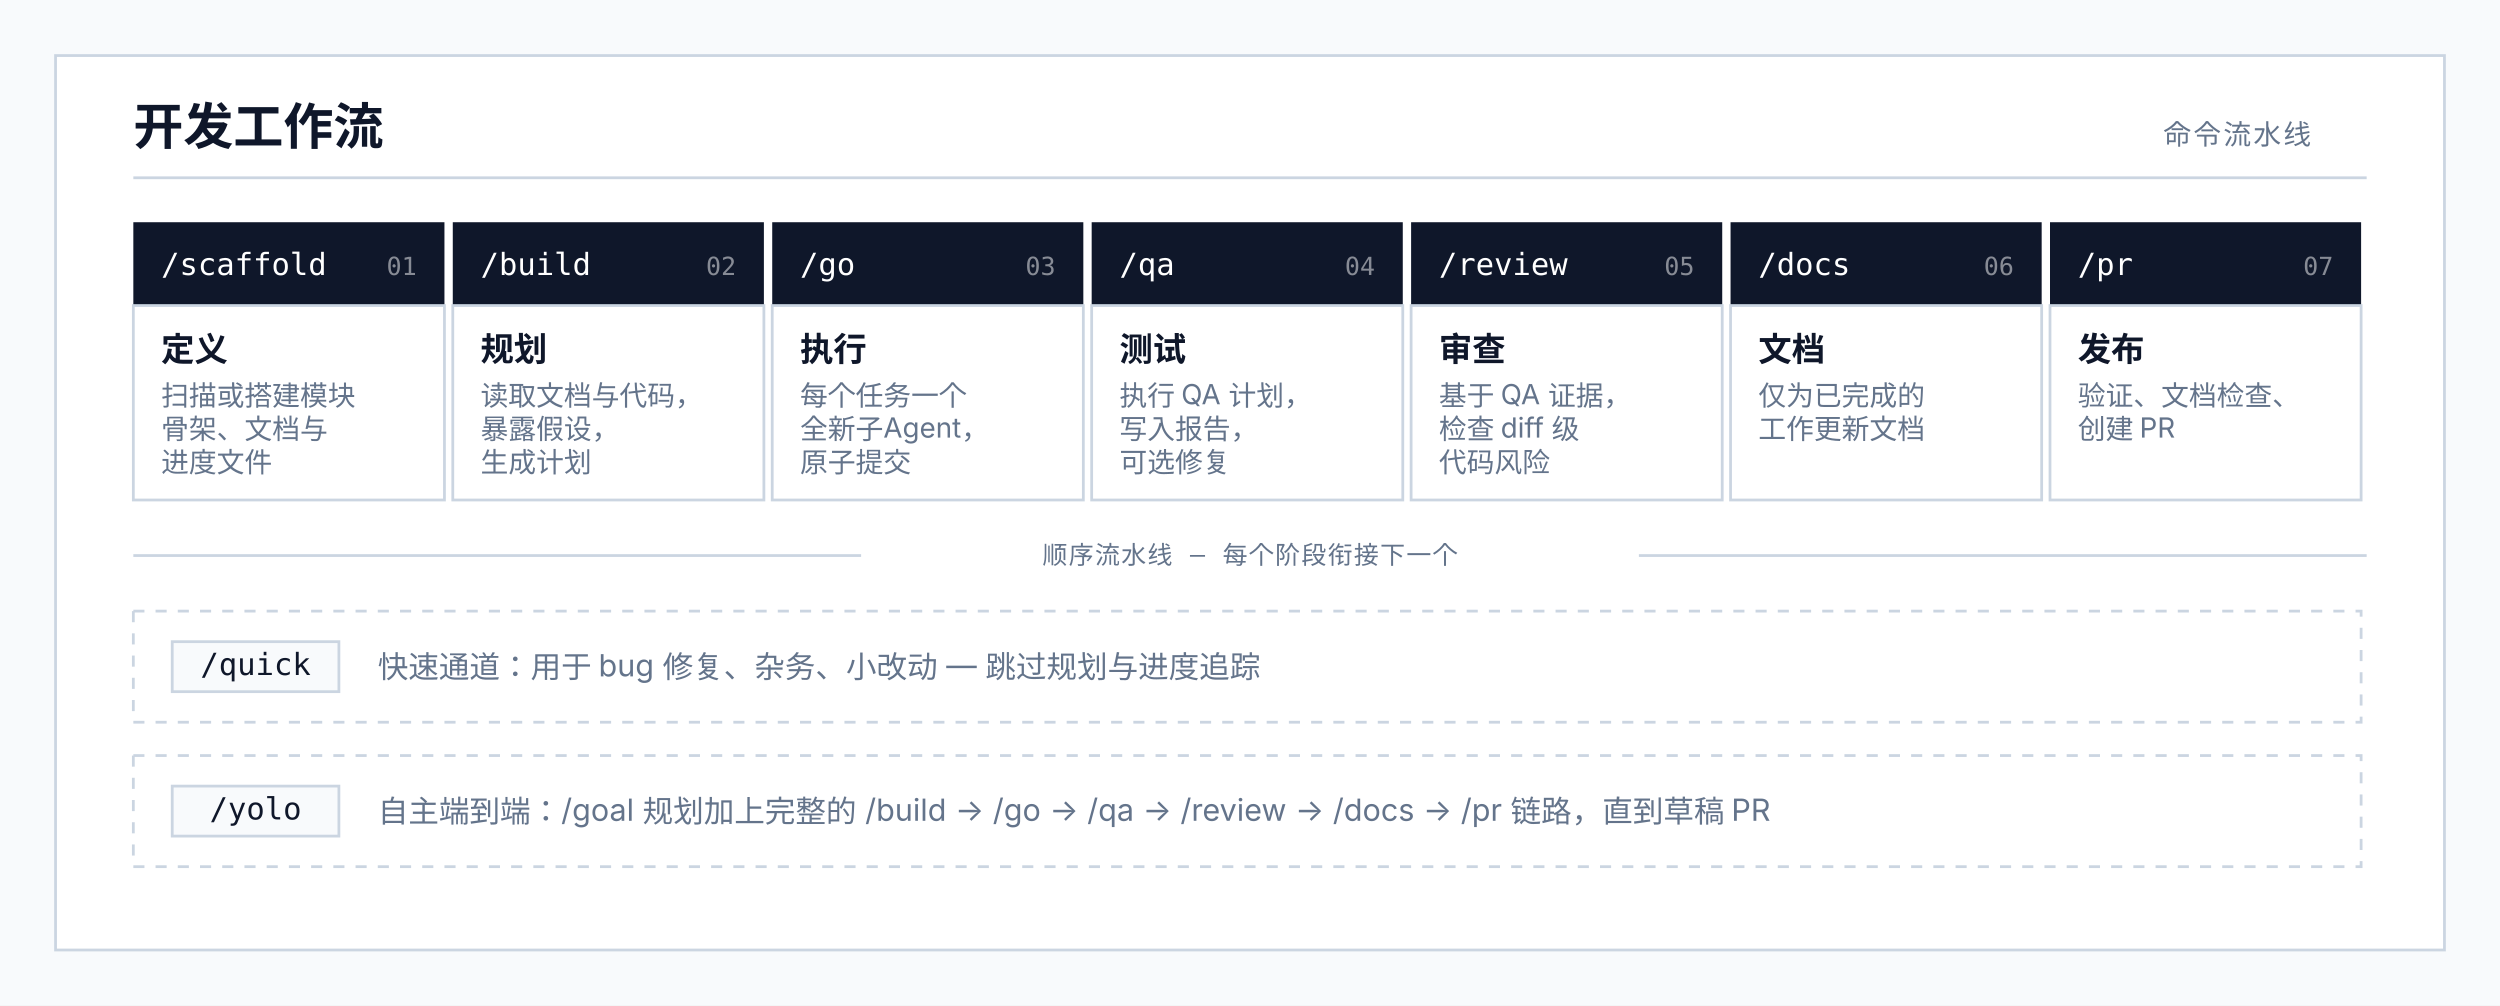
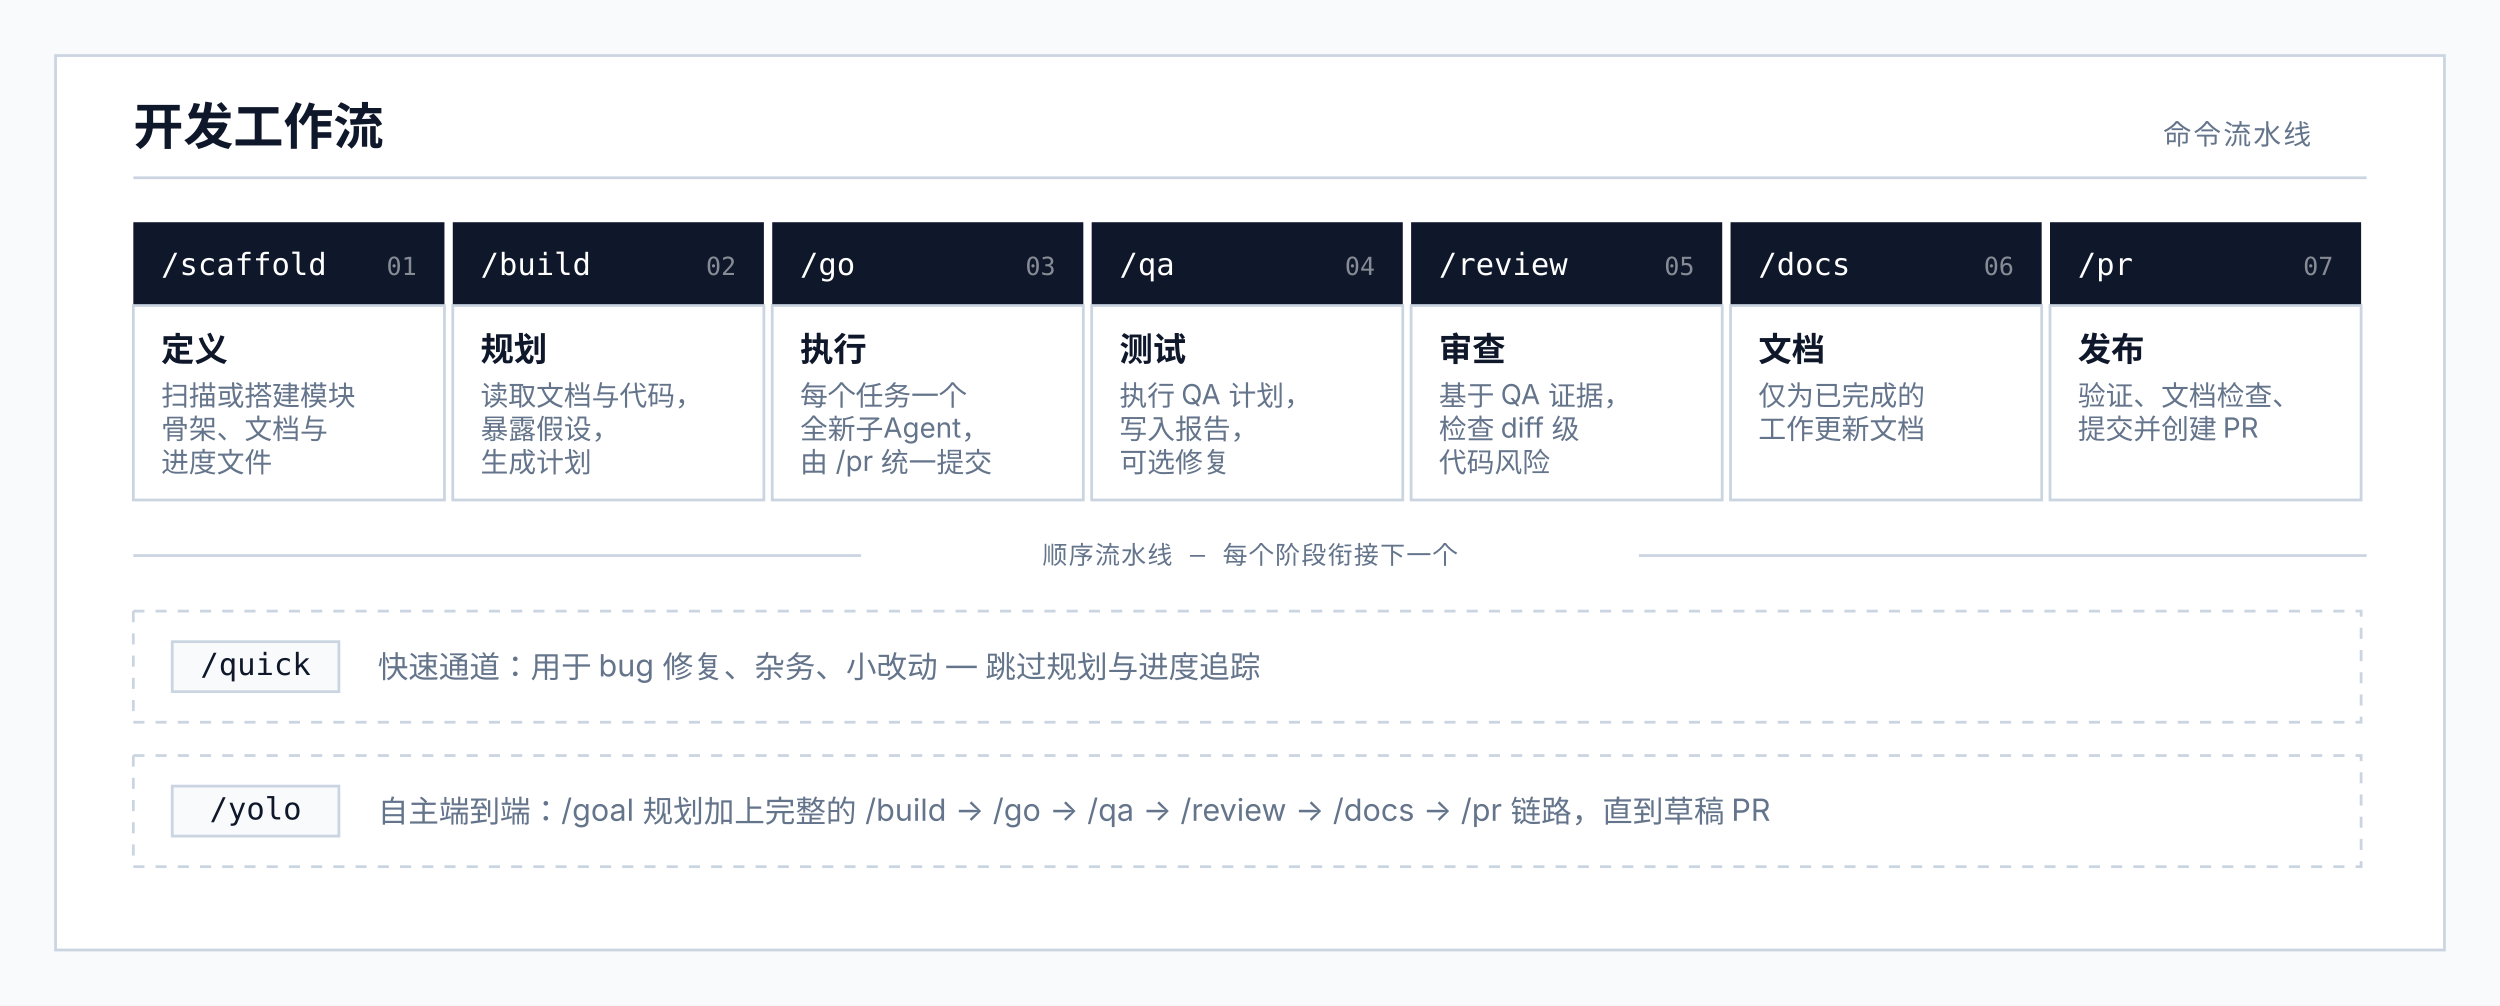
<svg xmlns="http://www.w3.org/2000/svg" viewBox="0 0 900 362" width="900" height="362">
  <defs>
    <style>
      .title { font-family: 'PingFang SC', 'Hiragino Sans GB', 'Microsoft YaHei', 'Inter', system-ui, sans-serif; font-size: 18px; font-weight: 600; fill: #0f172a; }
      .subtitle { font-family: 'PingFang SC', 'Hiragino Sans GB', 'Microsoft YaHei', 'Inter', system-ui, sans-serif; font-size: 10px; font-weight: 500; fill: #64748b; letter-spacing: 0.08em; }
      .cmd { font-family: 'Consolas', 'Monaco', monospace; font-size: 11px; font-weight: 500; fill: #ffffff; }
      .num { font-family: 'Consolas', 'Monaco', monospace; font-size: 9px; fill: rgba(255,255,255,0.5); }
      .action { font-family: 'PingFang SC', 'Hiragino Sans GB', 'Microsoft YaHei', 'Inter', system-ui, sans-serif; font-size: 12px; font-weight: 600; fill: #0f172a; }
      .desc { font-family: 'PingFang SC', 'Hiragino Sans GB', 'Microsoft YaHei', 'Inter', system-ui, sans-serif; font-size: 10px; fill: #64748b; }
      .pipe-label { font-family: 'PingFang SC', 'Consolas', 'Monaco', monospace; font-size: 9px; fill: #64748b; letter-spacing: 0.05em; }
      .quick-badge { font-family: 'Consolas', 'Monaco', monospace; font-size: 11px; font-weight: 500; fill: #0f172a; }
      .quick-desc { font-family: 'PingFang SC', 'Hiragino Sans GB', 'Microsoft YaHei', 'Inter', system-ui, sans-serif; font-size: 11px; fill: #64748b; }
    </style>
  </defs>
  <rect width="900" height="362" fill="#f8fafc" />
  <rect x="20" y="20" width="860" height="322" fill="#ffffff" stroke="#cbd5e1" stroke-width="1" />
  <text x="48" y="52" class="title">开发工作流</text>
  <text x="832" y="52" class="subtitle" text-anchor="end">命令流水线</text>
  <line x1="48" y1="64" x2="852" y2="64" stroke="#cbd5e1" stroke-width="1" />
  <rect x="48" y="80" width="112" height="30" fill="#0f172a" />
  <text x="58" y="99" class="cmd">/scaffold</text>
  <text x="150" y="99" class="num" text-anchor="end">01</text>
  <rect x="48" y="110" width="112" height="70" fill="#ffffff" stroke="#cbd5e1" stroke-width="1" />
  <text x="58" y="130" class="action">定义</text>
  <text x="58" y="146" class="desc">扫描或搭建模块</text>
  <text x="58" y="158" class="desc">骨架、文档与</text>
  <text x="58" y="170" class="desc">进度文件</text>
  <rect x="163" y="80" width="112" height="30" fill="#0f172a" />
  <text x="173" y="99" class="cmd">/build</text>
  <text x="265" y="99" class="num" text-anchor="end">02</text>
  <rect x="163" y="110" width="112" height="70" fill="#ffffff" stroke="#cbd5e1" stroke-width="1" />
  <text x="173" y="130" class="action">规划</text>
  <text x="173" y="146" class="desc">读取文档与代码，</text>
  <text x="173" y="158" class="desc">暴露假设，</text>
  <text x="173" y="170" class="desc">生成计划</text>
  <rect x="278" y="80" width="112" height="30" fill="#0f172a" />
  <text x="288" y="99" class="cmd">/go</text>
  <text x="380" y="99" class="num" text-anchor="end">03</text>
  <rect x="278" y="110" width="112" height="70" fill="#ffffff" stroke="#cbd5e1" stroke-width="1" />
  <text x="288" y="130" class="action">执行</text>
  <text x="288" y="146" class="desc">每个任务一个</text>
  <text x="288" y="158" class="desc">全新子Agent，</text>
-   <text x="288" y="170" class="desc">原子提交</text>
+   <text x="288" y="170" class="desc">由 /pr 统一提交</text>
  <rect x="393" y="80" width="112" height="30" fill="#0f172a" />
  <text x="403" y="99" class="cmd">/qa</text>
  <text x="495" y="99" class="num" text-anchor="end">04</text>
  <rect x="393" y="110" width="112" height="70" fill="#ffffff" stroke="#cbd5e1" stroke-width="1" />
  <text x="403" y="130" class="action">测试</text>
  <text x="403" y="146" class="desc">执行 QA 计划，</text>
  <text x="403" y="158" class="desc">写入报告，</text>
  <text x="403" y="170" class="desc">可选修复</text>
  <rect x="508" y="80" width="112" height="30" fill="#0f172a" />
  <text x="518" y="99" class="cmd">/review</text>
  <text x="610" y="99" class="num" text-anchor="end">05</text>
  <rect x="508" y="110" width="112" height="70" fill="#ffffff" stroke="#cbd5e1" stroke-width="1" />
  <text x="518" y="130" class="action">审查</text>
  <text x="518" y="146" class="desc">基于 QA 证据，</text>
  <text x="518" y="158" class="desc">检查 diff 级</text>
  <text x="518" y="170" class="desc">代码风险</text>
  <rect x="623" y="80" width="112" height="30" fill="#0f172a" />
  <text x="633" y="99" class="cmd">/docs</text>
  <text x="725" y="99" class="num" text-anchor="end">06</text>
  <rect x="623" y="110" width="112" height="70" fill="#ffffff" stroke="#cbd5e1" stroke-width="1" />
  <text x="633" y="130" class="action">文档</text>
  <text x="633" y="146" class="desc">仅为已完成的</text>
  <text x="633" y="158" class="desc">工作更新文档</text>
  <rect x="738" y="80" width="112" height="30" fill="#0f172a" />
  <text x="748" y="99" class="cmd">/pr</text>
  <text x="840" y="99" class="num" text-anchor="end">07</text>
  <rect x="738" y="110" width="112" height="70" fill="#ffffff" stroke="#cbd5e1" stroke-width="1" />
  <text x="748" y="130" class="action">发布</text>
  <text x="748" y="146" class="desc">验证、文档检查、</text>
-   <text x="748" y="158" class="desc">创建 PR</text>
+   <text x="748" y="158" class="desc">提交并创建 PR</text>
  <line x1="48" y1="200" x2="310" y2="200" stroke="#cbd5e1" stroke-width="1" />
  <text x="450" y="203" class="pipe-label" text-anchor="middle">顺序流水线 — 每个阶段衔接下一个</text>
  <line x1="590" y1="200" x2="852" y2="200" stroke="#cbd5e1" stroke-width="1" />
  <rect x="48" y="220" width="802" height="40" fill="#ffffff" stroke="#cbd5e1" stroke-width="1" stroke-dasharray="4 4" />
  <rect x="62" y="231" width="60" height="18" fill="#f8fafc" stroke="#cbd5e1" stroke-width="1" />
  <text x="92" y="243" class="quick-badge" text-anchor="middle">/quick</text>
  <text x="136" y="244" class="quick-desc">快速通道：用于 bug 修复、杂务、小改动 — 跳过规划与进度追踪</text>
  <rect x="48" y="272" width="802" height="40" fill="#ffffff" stroke="#cbd5e1" stroke-width="1" stroke-dasharray="4 4" />
  <rect x="62" y="283" width="60" height="18" fill="#f8fafc" stroke="#cbd5e1" stroke-width="1" />
  <text x="92" y="295" class="quick-badge" text-anchor="middle">/yolo</text>
  <text x="136" y="296" class="quick-desc">自主端到端：/goal 规划加上完整的 /build → /go → /qa → /review → /docs → /pr 链路，直到草稿 PR</text>
</svg>
